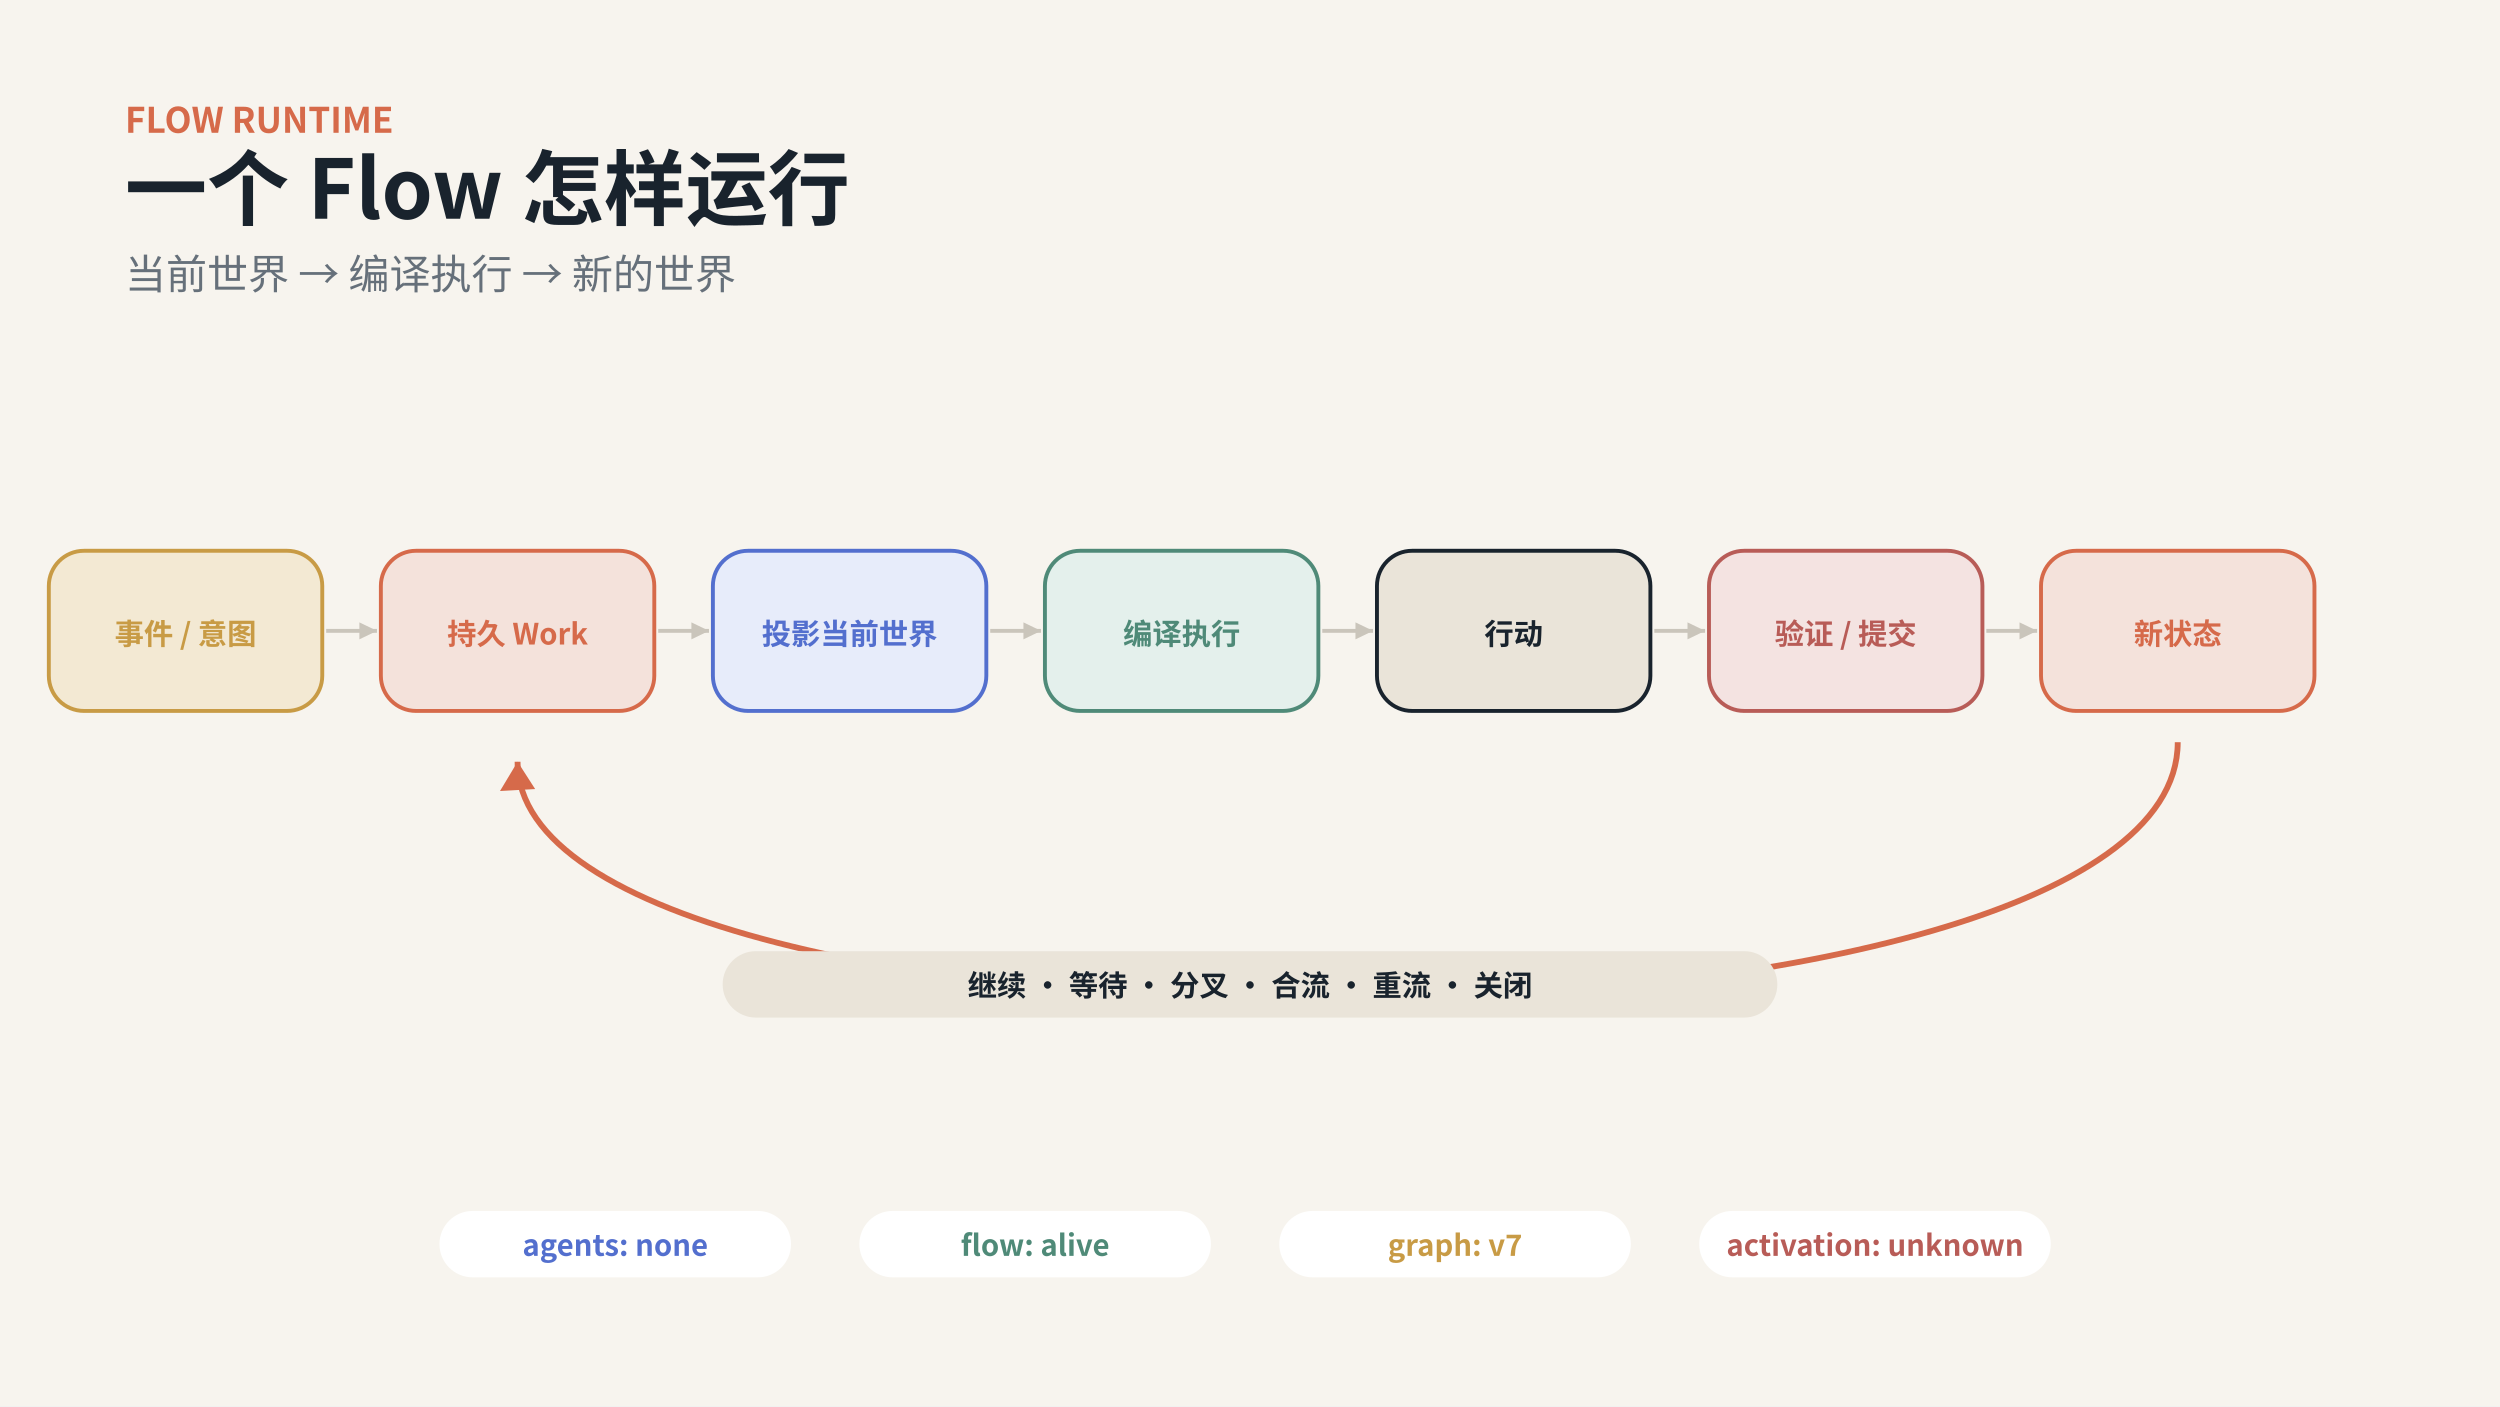
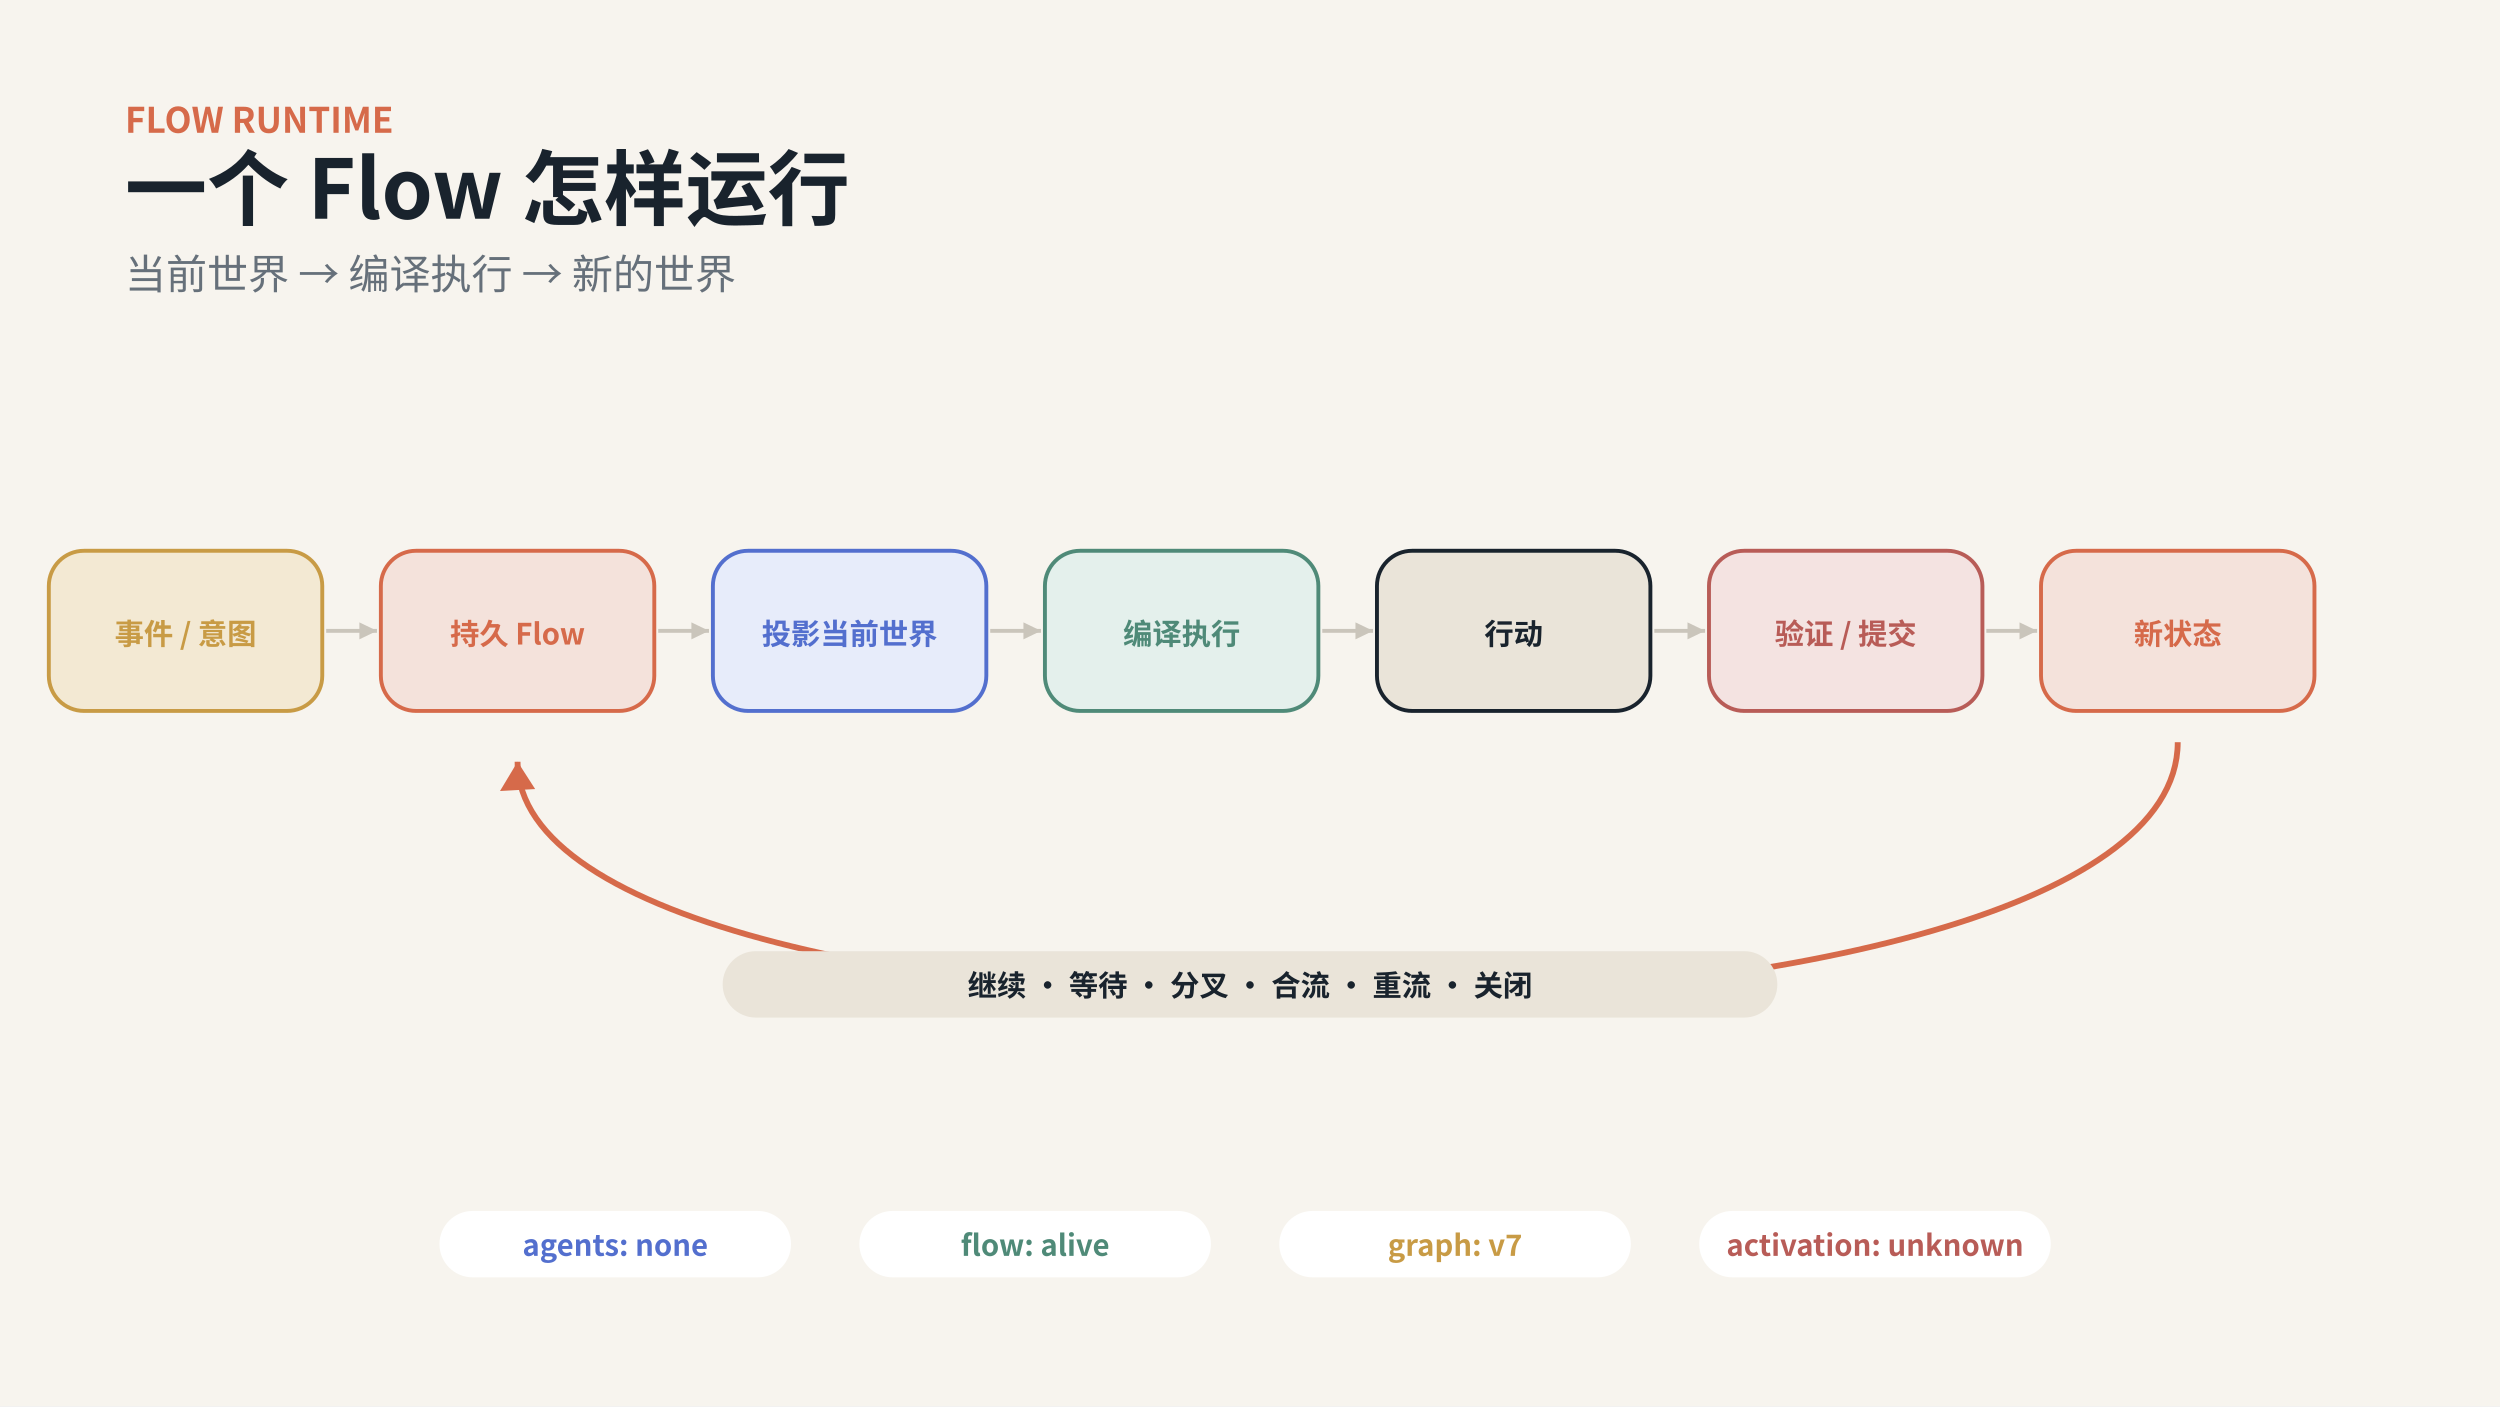
<svg xmlns="http://www.w3.org/2000/svg" baseProfile="full" height="720" version="1.1" viewBox="0 0 1280 720" width="1280">
  <defs />
  <rect fill="#F7F4EE" height="720" width="1280" x="0" y="0" />
  <text fill="#D66A4A" font-family="Noto Sans CJK SC, Noto Sans, Arial, sans-serif" font-size="18" font-weight="750" opacity="1" text-anchor="start" x="64" y="68">FLOW RUNTIME</text>
  <text fill="#19232D" font-family="Noto Sans CJK SC, Noto Sans, Arial, sans-serif" font-size="42" font-weight="780" opacity="1" text-anchor="start" x="64" y="112">一个 Flow 怎样运行</text>
  <text fill="#66707A" font-family="Noto Sans CJK SC, Noto Sans, Arial, sans-serif" font-size="21" font-weight="400" opacity="1" text-anchor="start" x="64" y="148">当前世界 → 编译执行 → 新的世界</text>
  <rect fill="#F3E9D3" height="82" opacity="1" rx="18" ry="18" stroke="#C89B45" stroke-width="2" width="140" x="25" y="282" />
  <text fill="#C89B45" font-family="Noto Sans CJK SC, Noto Sans, Arial, sans-serif" font-size="15" font-weight="720" opacity="1" text-anchor="middle" x="95" y="330">事件 / 意图</text>
  <line opacity="1" stroke="#CAC5BB" stroke-width="2" x1="167" x2="193" y1="323" y2="323" />
  <polygon fill="#CAC5BB" points="193,323 183.996,327.35 183.996,318.65" />
  <rect fill="#F4E2DB" height="82" opacity="1" rx="18" ry="18" stroke="#D66A4A" stroke-width="2" width="140" x="195" y="282" />
-   <text fill="#D66A4A" font-family="Noto Sans CJK SC, Noto Sans, Arial, sans-serif" font-size="15" font-weight="720" opacity="1" text-anchor="middle" x="265" y="330">持久 Work</text>
+   <text fill="#D66A4A" font-family="Noto Sans CJK SC, Noto Sans, Arial, sans-serif" font-size="15" font-weight="720" opacity="1" text-anchor="middle" x="265" y="330">持久 Flow</text>
  <line opacity="1" stroke="#CAC5BB" stroke-width="2" x1="337" x2="363" y1="323" y2="323" />
  <polygon fill="#CAC5BB" points="363,323 353.996,327.35 353.996,318.65" />
  <rect fill="#E7ECFA" height="82" opacity="1" rx="18" ry="18" stroke="#536FCE" stroke-width="2" width="140" x="365" y="282" />
  <text fill="#536FCE" font-family="Noto Sans CJK SC, Noto Sans, Arial, sans-serif" font-size="15" font-weight="720" opacity="1" text-anchor="middle" x="435" y="330">投影当前世界</text>
  <line opacity="1" stroke="#CAC5BB" stroke-width="2" x1="507" x2="533" y1="323" y2="323" />
  <polygon fill="#CAC5BB" points="533,323 523.996,327.35 523.996,318.65" />
  <rect fill="#E4F0EC" height="82" opacity="1" rx="18" ry="18" stroke="#4F8A78" stroke-width="2" width="140" x="535" y="282" />
  <text fill="#4F8A78" font-family="Noto Sans CJK SC, Noto Sans, Arial, sans-serif" font-size="15" font-weight="720" opacity="1" text-anchor="middle" x="605" y="330">编译执行</text>
  <line opacity="1" stroke="#CAC5BB" stroke-width="2" x1="677" x2="703" y1="323" y2="323" />
  <polygon fill="#CAC5BB" points="703,323 693.996,327.35 693.996,318.65" />
  <rect fill="#EAE4D9" height="82" opacity="1" rx="18" ry="18" stroke="#19232D" stroke-width="2" width="140" x="705" y="282" />
  <text fill="#19232D" font-family="Noto Sans CJK SC, Noto Sans, Arial, sans-serif" font-size="15" font-weight="720" opacity="1" text-anchor="middle" x="775" y="330">行动</text>
  <line opacity="1" stroke="#CAC5BB" stroke-width="2" x1="847" x2="873" y1="323" y2="323" />
  <polygon fill="#CAC5BB" points="873,323 863.996,327.35 863.996,318.65" />
  <rect fill="#F4E3E1" height="82" opacity="1" rx="18" ry="18" stroke="#B85C57" stroke-width="2" width="140" x="875" y="282" />
  <text fill="#B85C57" font-family="Noto Sans CJK SC, Noto Sans, Arial, sans-serif" font-size="15" font-weight="720" opacity="1" text-anchor="middle" x="945" y="330">验证 / 提交</text>
  <line opacity="1" stroke="#CAC5BB" stroke-width="2" x1="1017" x2="1043" y1="323" y2="323" />
  <polygon fill="#CAC5BB" points="1043,323 1033.996,327.35 1033.996,318.65" />
  <rect fill="#F4E2DB" height="82" opacity="1" rx="18" ry="18" stroke="#D66A4A" stroke-width="2" width="140" x="1045" y="282" />
  <text fill="#D66A4A" font-family="Noto Sans CJK SC, Noto Sans, Arial, sans-serif" font-size="15" font-weight="720" opacity="1" text-anchor="middle" x="1115" y="330">新状态</text>
  <path d="M 1115 380 C 1115 555, 265 555, 265 390" fill="none" stroke="#D66A4A" stroke-width="3" />
  <polygon fill="#D66A4A" points="265,390 256,405 274,404" />
  <rect fill="#EAE4D9" height="34" opacity="1" rx="17" ry="17" stroke="none" stroke-width="0" width="540" x="370" y="487" />
  <text fill="#19232D" font-family="Noto Sans CJK SC, Noto Sans, Arial, sans-serif" font-size="15" font-weight="600" opacity="1" text-anchor="middle" x="640.0" y="510">继续 · 等待 · 分叉 · 合流 · 重流 · 关闭</text>
  <rect fill="#FFFFFF" height="34" opacity="1" rx="17" ry="17" stroke="none" stroke-width="0" width="180" x="225" y="620" />
  <text fill="#536FCE" font-family="Noto Sans CJK SC, Noto Sans, Arial, sans-serif" font-size="15" font-weight="600" opacity="1" text-anchor="middle" x="315.0" y="643">agents: none</text>
  <rect fill="#FFFFFF" height="34" opacity="1" rx="17" ry="17" stroke="none" stroke-width="0" width="180" x="440" y="620" />
  <text fill="#4F8A78" font-family="Noto Sans CJK SC, Noto Sans, Arial, sans-serif" font-size="15" font-weight="600" opacity="1" text-anchor="middle" x="530.0" y="643">flow: alive</text>
  <rect fill="#FFFFFF" height="34" opacity="1" rx="17" ry="17" stroke="none" stroke-width="0" width="180" x="655" y="620" />
  <text fill="#C89B45" font-family="Noto Sans CJK SC, Noto Sans, Arial, sans-serif" font-size="15" font-weight="600" opacity="1" text-anchor="middle" x="745.0" y="643">graph: v7</text>
  <rect fill="#FFFFFF" height="34" opacity="1" rx="17" ry="17" stroke="none" stroke-width="0" width="180" x="870" y="620" />
  <text fill="#B85C57" font-family="Noto Sans CJK SC, Noto Sans, Arial, sans-serif" font-size="15" font-weight="600" opacity="1" text-anchor="middle" x="960.0" y="643">activation: unknown</text>
</svg>
